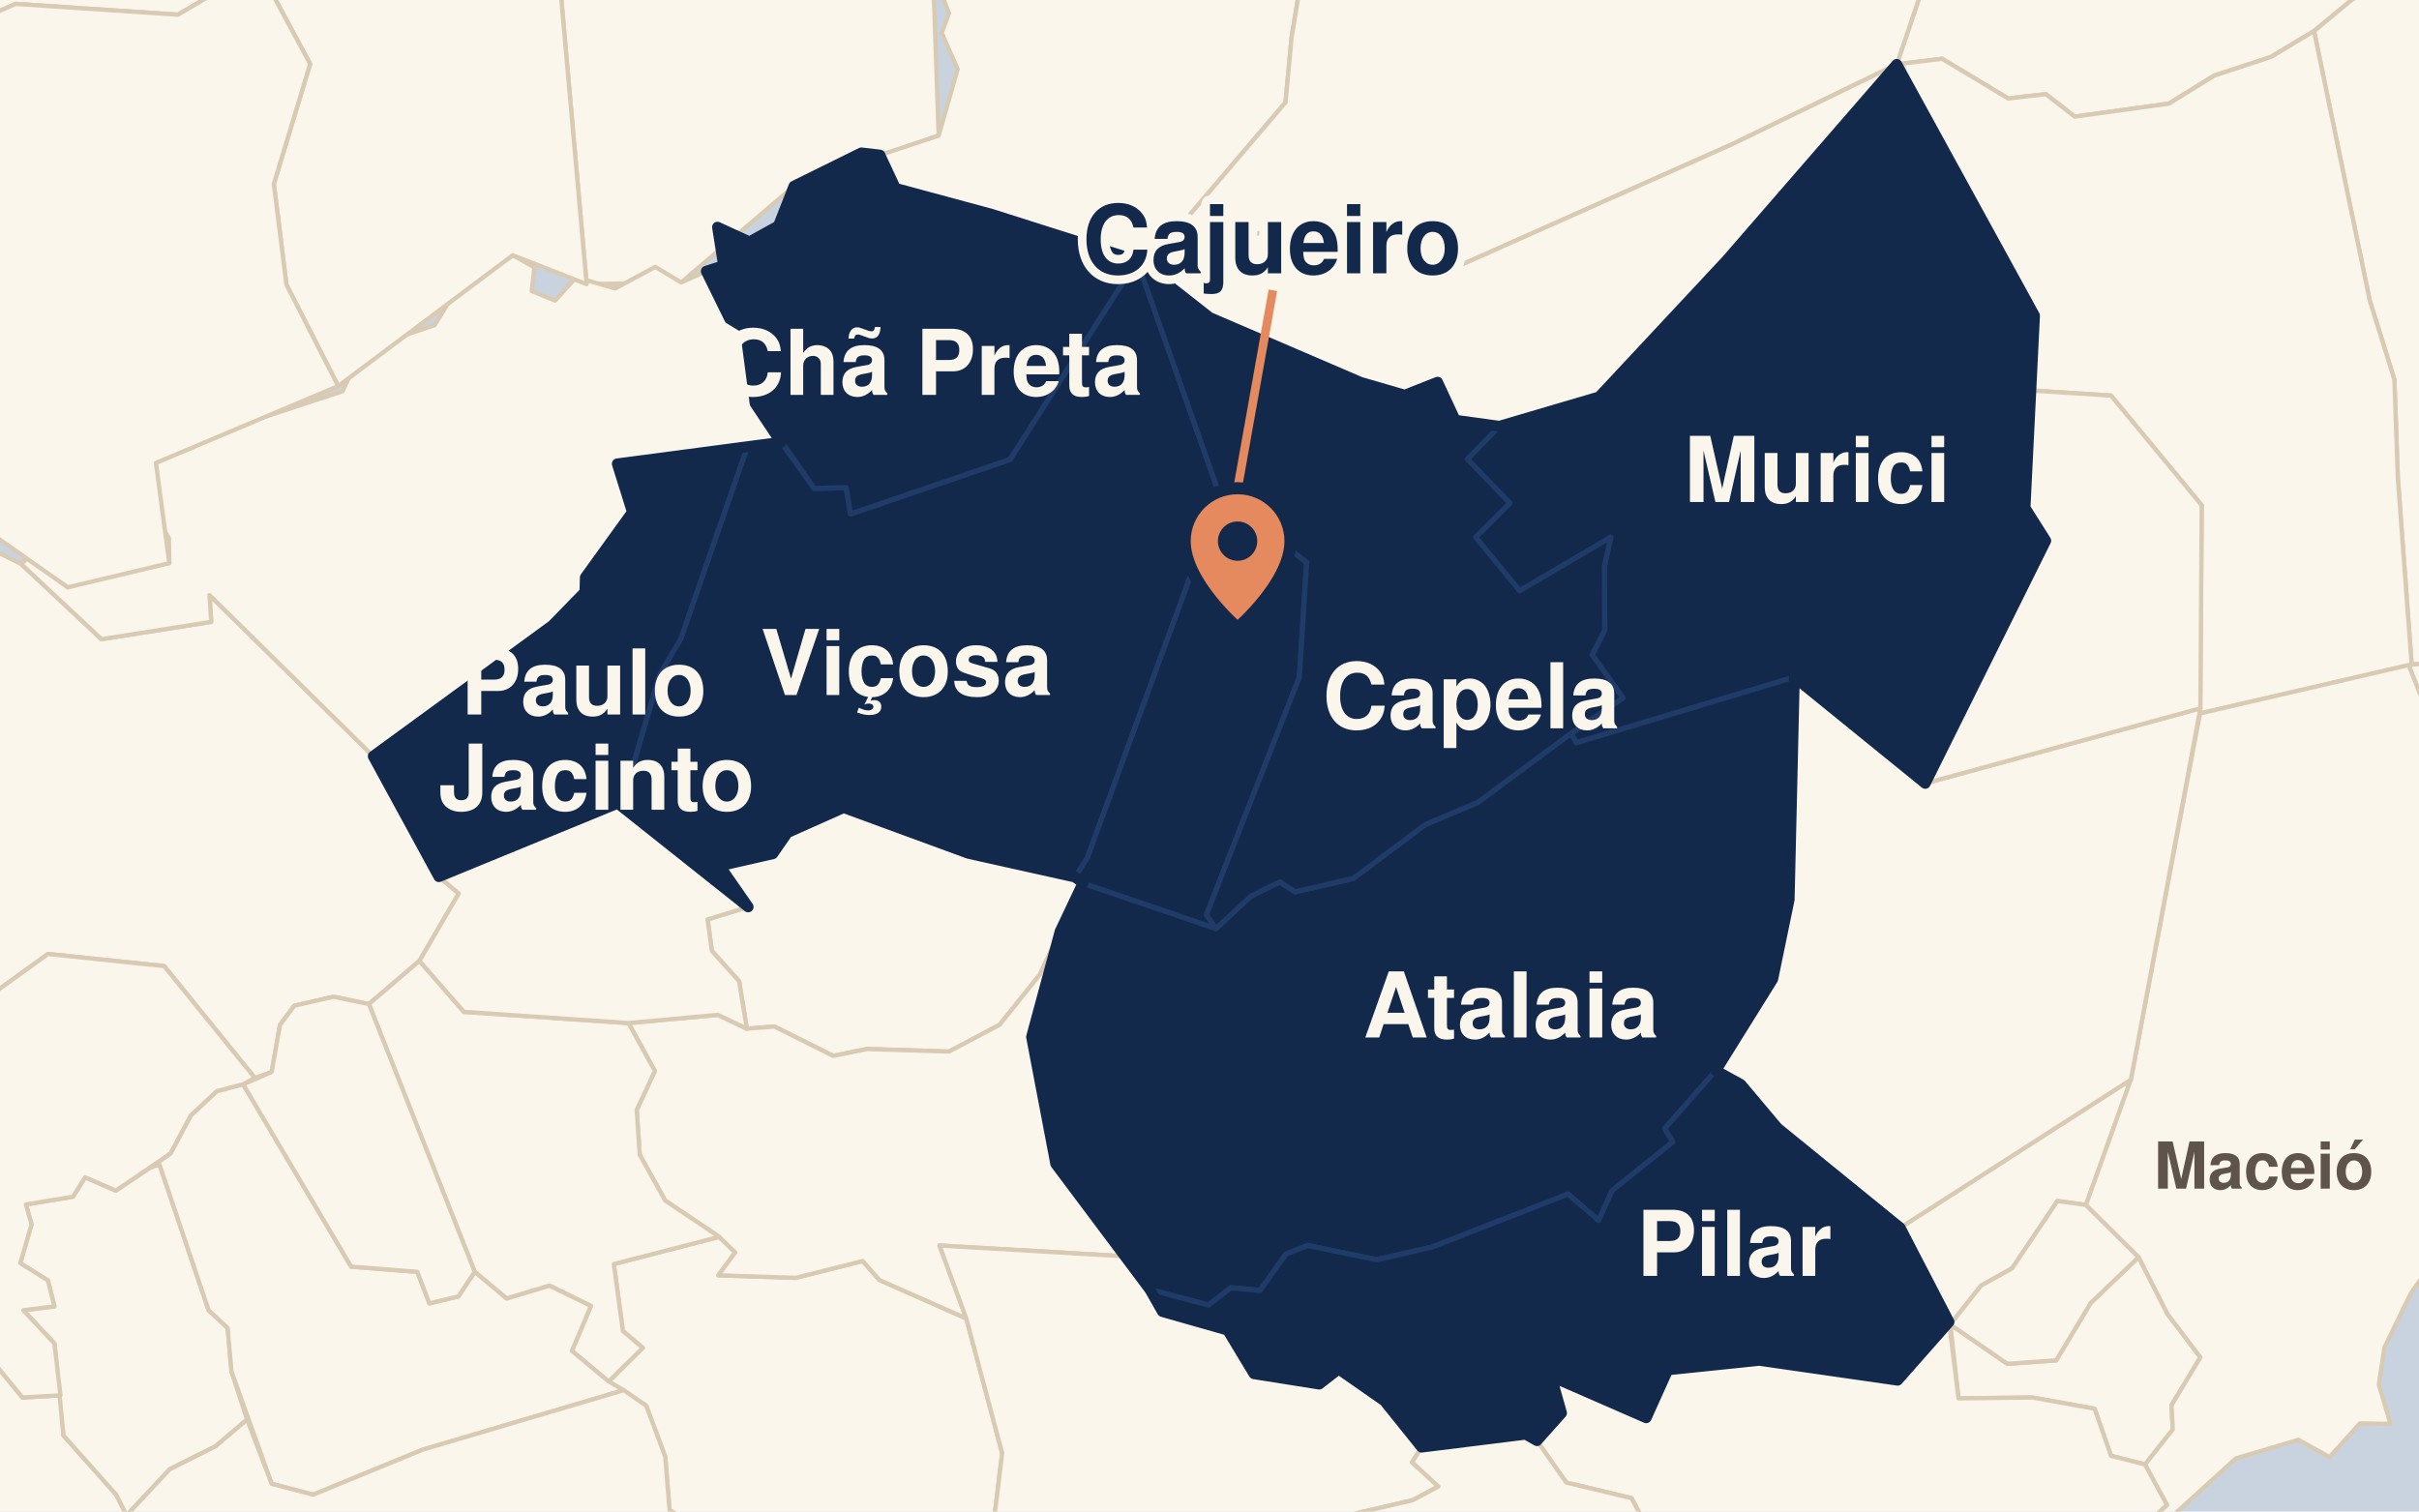
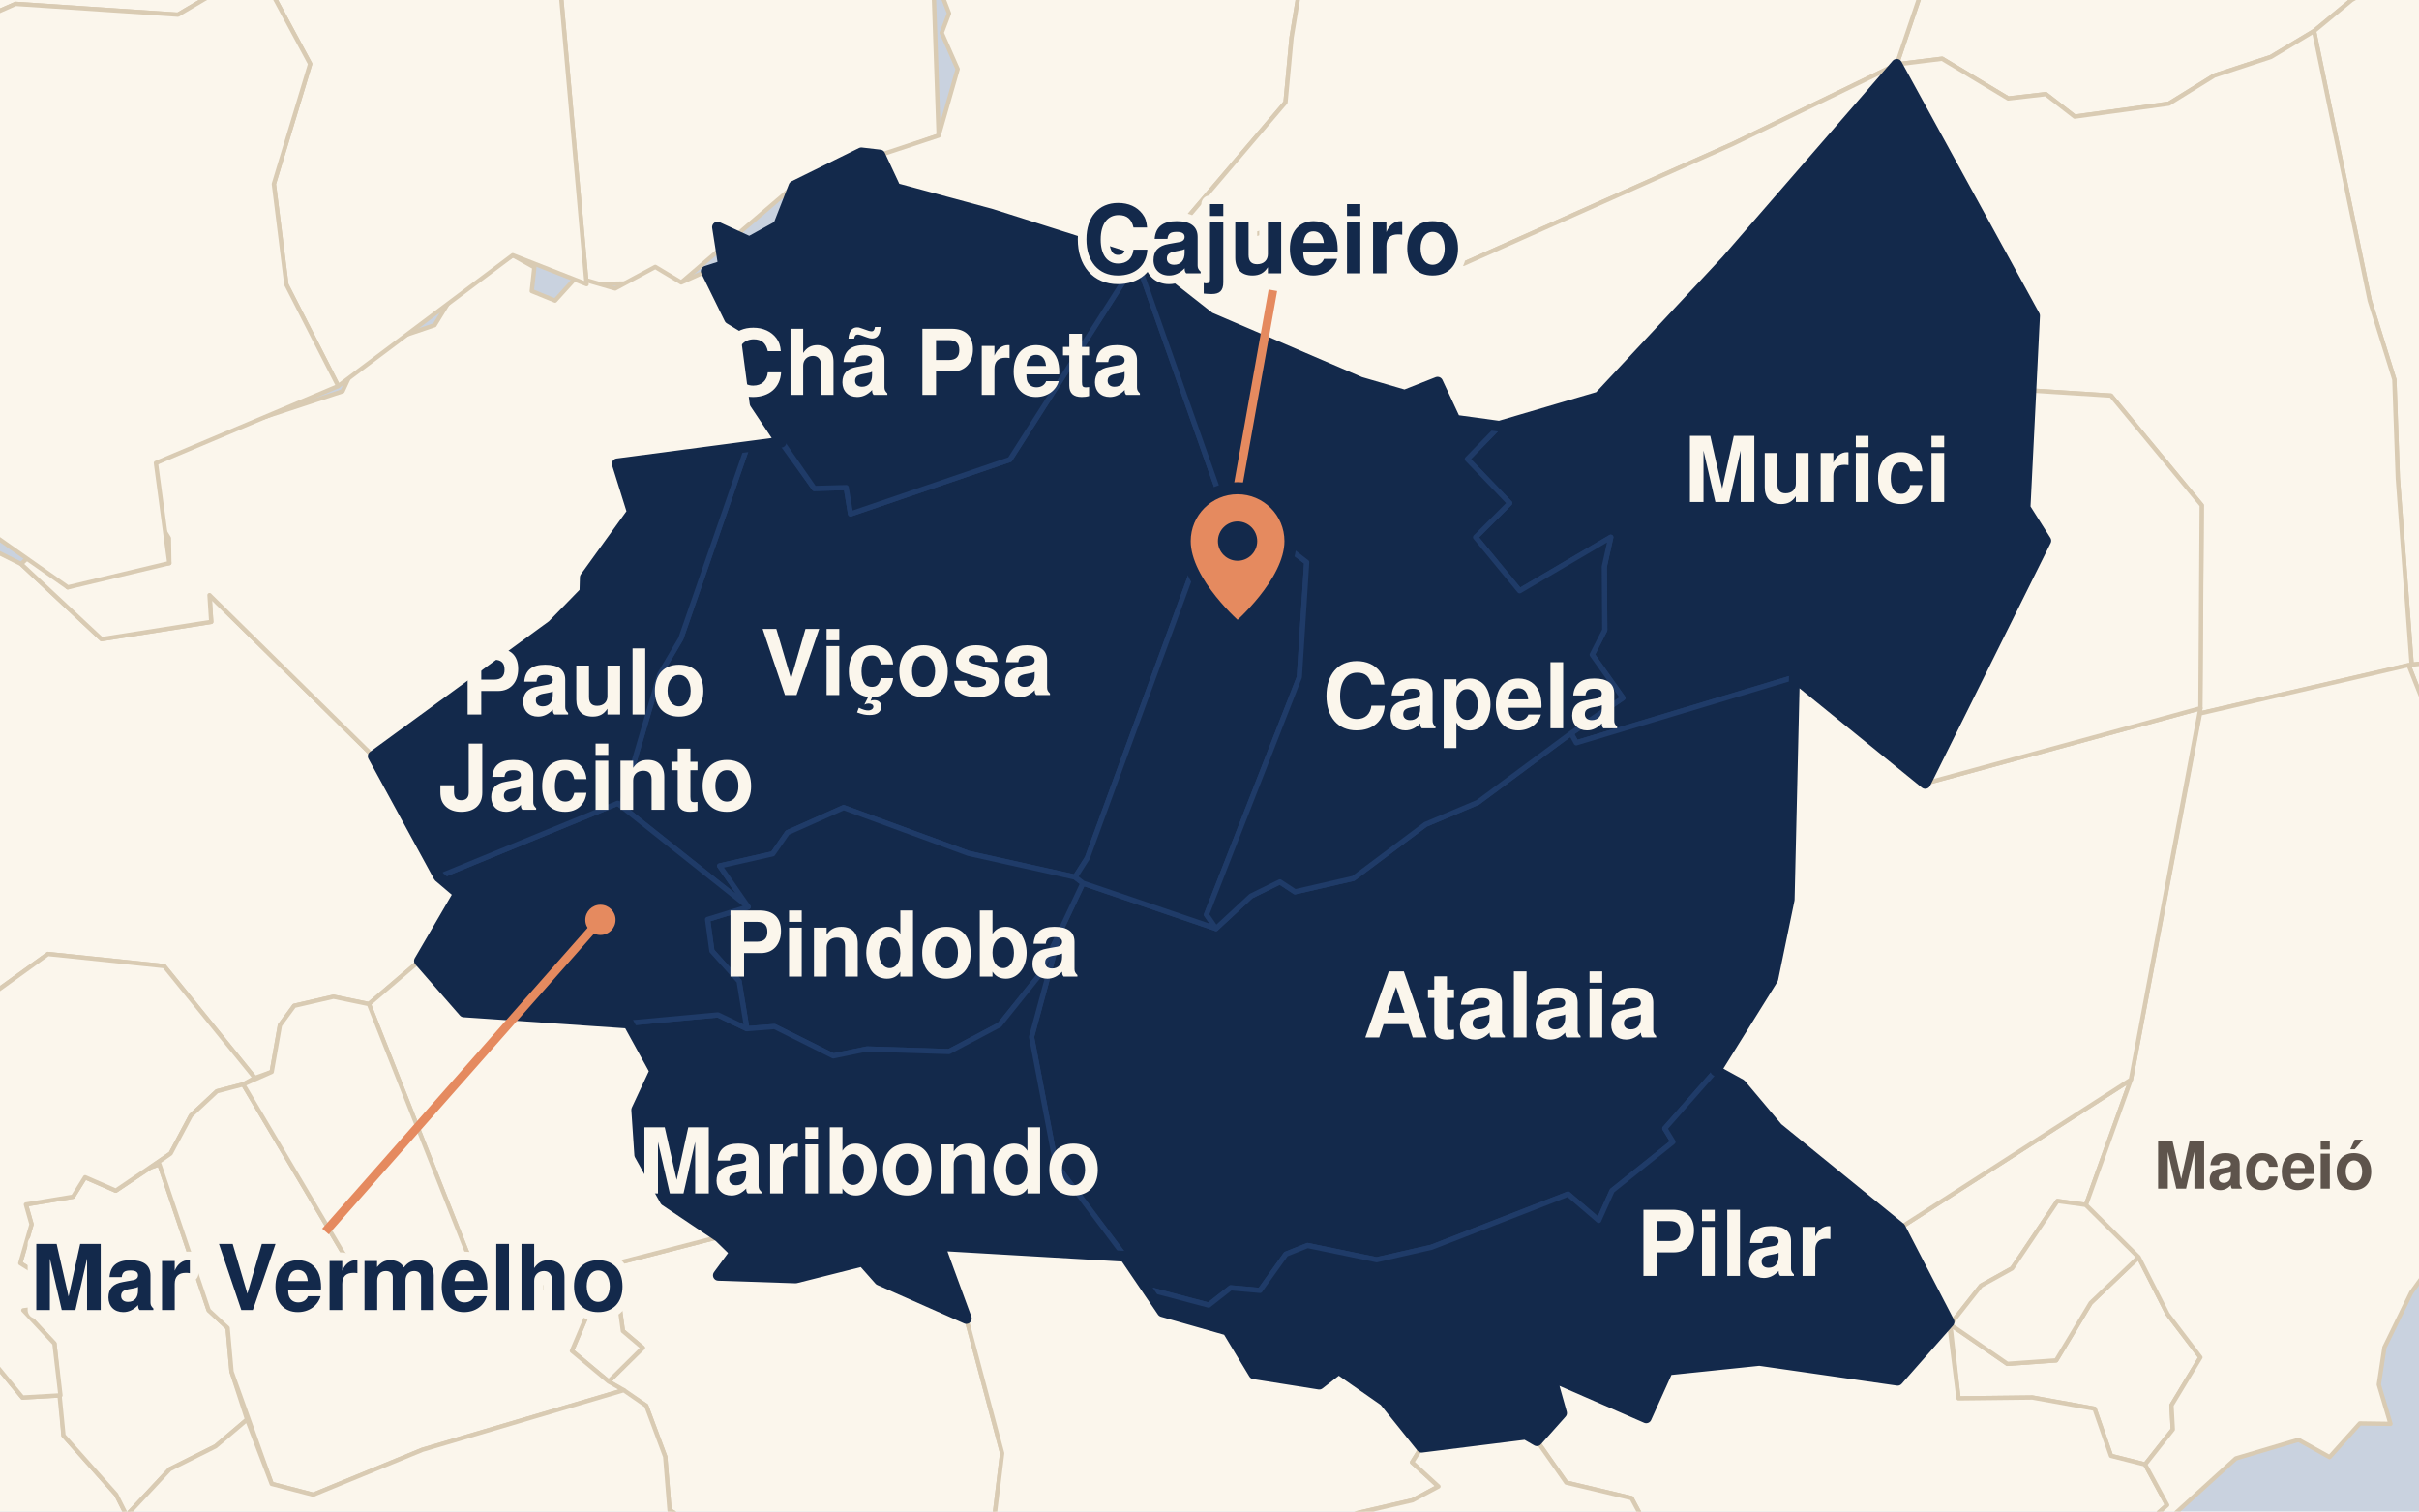
<svg xmlns="http://www.w3.org/2000/svg" viewBox="0 0 560 350" role="img" aria-labelledby="mapa-titulo-celular" preserveAspectRatio="xMidYMid slice" style="display:block;width:100%;height:100%;font-family:Archivo,'Helvetica Neue',Helvetica,sans-serif">
  <rect width="560" height="350" fill="#C9D2DF" />
  <g fill="#FBF6EC" stroke="#D9CBB3" stroke-width="1" stroke-linejoin="round">
    <path d="M41.2 3.4 3.6 0.9 -11.8 7.7 -11.7 -1.2 -10.4 -5.6 -7.5 -9.2 -2.3 -11.7 53.1 -12.0 59.0 -7.1Z" />
    <path d="M232.0 336.5 228.9 362.0 186.6 362.0 182.4 358.8 177.3 358.3 176.8 362.0 171.1 362.0 171.0 358.7 155.0 349.7 154.0 337.3 149.6 325.5 140.9 319.9 148.8 312.1 144.2 308.2 142.1 292.7 166.5 286.4 170.2 290.0 166.3 295.3 184.2 295.9 199.7 292.0 203.6 296.4 223.7 305.3Z" />
    <path d="M231.3 -8.3 216.0 -6.5 217.3 31.4 183.8 43.1 157.7 65.4 135.8 65.8 128.9 -12.0 234.3 -12.0Z" />
-     <path d="M250.7 204.5 240.7 225.7 231.4 237.3 219.7 243.5 200.7 242.9 192.9 244.5 179.3 237.7 172.9 238.2 171.1 227.2 164.8 220.2 163.8 212.9 173.2 210.0 166.6 200.5 178.9 197.7 182.3 192.8 195.3 187.0 224.2 197.6 248.9 203.1Z" />
    <path d="M14.7 332.4 26.9 346.1 29.3 350.9 29.2 359.4 30.5 362.0 -1.2 361.9 -4.5 361.0 -7.5 359.2 -10.4 355.6 -11.7 351.2 -11.8 316.1 -3.9 312.5 5.2 323.6 14.0 323.1Z" />
    <path d="M565.2 -7.2 556.5 -6.8 544.4 0.0 535.7 7.2 525.7 13.2 512.6 17.5 502.1 24.0 480.3 27.0 473.6 21.8 464.9 22.8 449.6 13.6 439.1 14.9 448.2 -12.0 554.2 -12.0 558.2 -8.2 567.3 -9.4 569.1 -7.6 570.9 -4.5Z" />
    <path d="M23.5 148.0 48.9 144.0 48.5 137.8 86.4 175.1 101.6 203.0 106.2 206.9 97.1 222.5 85.4 232.5 77.2 230.8 68.1 232.9 64.8 237.4 62.9 248.2 59.0 249.6 38.0 223.7 11.1 220.9 -4.7 232.3 -11.8 229.7 -11.8 120.0 -6.8 120.2 -0.9 127.7 4.9 130.6Z" />
    <path d="M168.9 73.8 172.5 76.0 174.8 93.4 180.8 102.4 142.9 107.4 146.4 118.6 135.5 133.7 135.4 137.1 127.9 144.8 87.1 175.2 86.4 175.1 48.5 137.8 48.9 144.0 23.5 148.0 4.9 130.6 8.1 127.5 15.7 136.0 24.5 132.4 39.2 130.4 39.1 124.6 34.6 117.3 36.1 107.2 47.1 101.2 79.3 90.6 86.1 75.9 92.6 78.0 100.6 75.3 104.9 68.3 118.7 59.1 123.7 61.9 123.1 67.4 128.5 69.6 133.4 64.2 142.4 66.8 151.7 61.8 157.7 65.4 163.5 62.8Z" />
    <path d="M118.7 59.1 78.3 89.4 66.3 65.9 63.4 42.6 71.8 14.8 60.7 -5.8 78.5 -12.0 128.9 -12.0 135.8 65.8Z" />
    <path d="M299.0 8.7 297.6 23.7 271.8 54.0 263.2 60.3 229.5 49.6 207.3 43.6 203.7 35.9 217.3 31.4 221.7 16.0 218.0 7.6 219.7 3.1 216.0 -6.5 231.3 -8.3 233.9 -5.9 238.9 -12.0 302.4 -12.0Z" />
    <path d="M558.3 153.9 555.1 110.7 554.3 87.9 548.6 69.6 535.7 7.2 544.4 0.0 556.5 -6.8 565.2 -7.2 570.9 -4.5 571.8 -0.0 571.8 152.4Z" />
-     <path d="M217.5 288.4 223.7 305.3 203.6 296.4 199.7 292.0 184.2 295.9 166.3 295.3 170.2 290.0 166.5 286.4 154.0 278.0 148.1 267.4 147.4 257.0 151.6 248.0 145.5 236.9 166.2 235.0 172.9 238.2 179.3 237.7 192.9 244.5 200.7 242.9 219.7 243.5 231.4 237.3 240.7 225.7 245.4 215.7 238.8 240.1 244.4 269.5 260.4 290.9Z" />
    <path d="M476.3 278.1 465.8 293.7 458.6 297.7 451.5 306.7 439.9 284.3 493.3 250.0 482.9 279.0Z" />
    <path d="M570.4 170.6 564.0 170.5 557.6 154.0 571.8 152.4 571.8 171.2Z" />
    <path d="M49.9 334.9 39.3 340.2 29.3 350.9 26.9 346.1 14.7 332.4 12.6 311.1 5.4 303.4 12.6 302.5 11.1 296.5 4.7 292.5 7.3 283.5 6.0 278.9 16.9 277.1 19.7 272.6 26.8 275.7 34.9 270.3 36.9 269.6 48.3 303.4 52.7 307.5 53.6 317.6 57.2 328.7Z" />
    <path d="M488.7 337.1 484.9 326.2 470.5 323.6 453.4 323.8 451.5 306.7 464.7 315.8 476.0 315.0 484.0 301.7 495.1 291.1 501.8 304.3 509.4 314.3 502.7 325.4 503.0 331.0 496.6 339.1Z" />
    <path d="M56.3 251.1 50.2 252.7 44.2 258.3 39.5 267.1 26.8 275.7 19.7 272.6 16.9 277.1 6.0 278.9 7.3 283.5 4.7 292.5 11.1 296.5 12.6 302.5 5.4 303.4 12.6 311.1 14.0 323.1 5.2 323.6 -3.9 312.5 -11.8 316.1 -11.8 229.7 -4.7 232.3 11.1 220.9 38.0 223.7 59.0 249.6Z" />
    <path d="M548.6 69.6 554.3 87.9 555.1 110.7 558.3 153.9 509.3 165.2 509.7 117.0 488.7 91.6 469.9 90.4 471.0 73.1 439.1 14.9 449.6 13.6 464.9 22.8 473.6 21.8 480.3 27.0 502.1 24.0 512.6 17.5 525.7 13.2 535.7 7.2Z" />
    <path d="M439.1 14.9 401.2 33.3 338.8 61.1 333.2 55.1 322.7 52.8 309.5 57.5 295.5 52.8 280.7 57.2 263.2 60.3 271.8 54.0 297.6 23.7 299.0 8.7 302.4 -12.0 448.2 -12.0Z" />
    <path d="M501.7 348.5 493.6 355.7 494.6 358.6 491.5 362.0 380.7 362.0 380.8 352.7 377.7 346.9 362.6 343.3 355.8 333.6 361.5 327.2 359.1 318.7 381.1 328.3 386.1 317.2 407.3 315.0 439.3 319.6 451.2 306.1 453.4 323.8 470.5 323.6 484.9 326.2 488.7 337.1 496.6 339.1Z" />
    <path d="M142.1 292.7 144.2 308.2 148.8 312.1 140.9 319.9 132.4 312.8 136.8 302.4 127.2 297.7 117.3 300.7 109.9 294.5 85.4 232.5 97.1 222.5 107.4 234.3 145.5 236.9 151.6 248.0 147.4 257.0 148.1 267.4 154.0 278.0 166.5 286.4Z" />
    <path d="M495.1 291.1 484.0 301.7 476.0 315.0 464.7 315.8 451.5 306.7 458.6 297.7 465.8 293.7 476.3 278.1 482.9 279.0Z" />
    <path d="M570.7 285.5 564.6 290.4 558.2 299.3 552.0 312.0 550.7 320.6 553.4 329.7 546.3 329.6 539.3 337.4 532.1 333.4 517.6 337.7 494.6 358.6 493.6 355.7 501.7 348.5 496.6 339.1 503.0 331.0 502.7 325.4 509.4 314.3 501.8 304.3 495.1 291.1 482.9 279.0 493.3 250.0 509.3 165.2 557.6 154.0 571.8 189.8 571.8 283.9Z" />
    <path d="M60.7 -5.8 71.8 14.8 63.4 42.6 66.3 65.9 78.3 89.4 36.1 107.2 39.2 130.4 15.7 136.0 -6.8 120.2 -11.8 118.4 -11.8 7.7 3.6 0.9 41.2 3.4 59.0 -7.1Z" />
    <path d="M445.7 181.4 509.4 164.0 493.3 250.0 439.9 284.3 411.5 261.2 403.0 251.1 397.2 247.9 410.4 226.7 414.2 208.3 415.4 156.8Z" />
    <path d="M81.3 293.3 96.6 294.5 99.4 301.8 106.1 300.2 109.9 294.5 117.3 300.7 127.2 297.7 136.8 302.4 132.4 312.8 140.9 319.9 144.4 321.9 97.8 335.7 72.5 346.1 62.9 343.6 53.6 317.6 52.7 307.5 48.3 303.4 36.9 269.6 34.9 270.3 39.5 267.1 44.2 258.3 50.2 252.7 56.3 251.1Z" />
    <path d="M326.9 338.6 333.0 344.2 327.0 347.4 268.1 361.0 267.8 362.0 228.9 362.0 232.0 336.5 223.7 305.3 217.5 288.4 260.4 290.9 266.2 298.6 269.1 303.7 284.2 308.0 290.3 318.1 305.4 320.5 309.9 317.0 320.5 324.4 329.1 335.1Z" />
    <path d="M109.9 294.5 106.1 300.2 99.4 301.8 96.6 294.5 81.3 293.3 56.3 251.1 62.9 248.2 64.8 237.4 68.1 232.9 77.2 230.8 85.4 232.5Z" />
-     <path d="M173.2 210.0 163.8 212.9 164.8 220.2 171.1 227.2 172.9 238.2 166.2 235.0 145.5 236.9 107.4 234.3 97.1 222.5 106.2 206.9 101.6 203.0 143.0 186.0Z" />
    <path d="M29.2 359.4 29.3 350.9 39.3 340.2 49.9 334.9 57.2 328.7 62.9 343.6 72.5 346.1 97.8 335.7 144.4 321.9 149.6 325.5 154.0 337.3 155.0 349.7 171.0 358.7 171.1 362.0 30.5 362.0Z" />
    <path d="M336.9 97.3 332.8 88.5 325.2 91.5 314.9 88.5 280.0 73.5 263.2 60.3 280.7 57.2 295.5 52.8 309.5 57.5 322.7 52.8 333.2 55.1 338.8 61.1 401.2 33.3 439.1 14.9 399.7 60.3 370.2 91.9 347.1 98.7Z" />
    <path d="M268.1 361.0 327.0 347.4 333.0 344.2 326.9 338.6 329.1 335.1 353.2 332.1 355.8 333.6 362.6 343.3 377.7 346.9 380.8 352.7 380.7 362.0 267.8 362.0Z" />
    <path d="M473.6 125.2 468.8 117.6 469.9 90.4 488.7 91.6 509.7 117.0 509.4 164.0 445.7 181.4Z" />
  </g>
  <g fill="#13294B" stroke="#1F3B68" stroke-width="1.2" stroke-linejoin="round">
    <path d="M445.7 181.4 415.4 156.8 364.9 172.0 363.7 169.8 375.7 161.6 368.6 151.6 371.5 145.9 371.4 131.2 372.9 124.4 351.8 136.8 341.6 124.4 349.5 116.5 339.7 106.3 347.1 98.7 370.2 91.9 399.7 60.3 439.1 14.9 471.0 73.1 468.8 117.6 473.6 125.2Z" />
    <path d="M282.4 114.8 251.7 198.7 248.9 203.1 224.2 197.6 195.3 187.0 182.3 192.8 178.9 197.7 166.6 200.5 173.2 210.0 143.8 186.6 152.7 156.2 157.6 147.9 172.9 103.7 180.8 102.4 188.5 113.1 195.9 112.9 196.9 119.0 233.8 106.4 263.2 60.3Z" />
    <path d="M415.4 156.8 414.2 208.3 410.4 226.7 397.2 247.9 385.4 261.3 387.3 264.4 373.2 275.7 370.1 282.6 363.0 276.5 331.4 288.8 318.7 291.7 302.7 288.4 297.7 290.4 291.7 298.8 284.9 298.2 279.8 302.2 266.2 298.6 244.4 269.5 238.8 240.1 245.4 215.7 250.7 204.5 281.5 215.0 289.6 207.5 296.3 204.2 299.8 206.5 313.3 203.4 330.0 190.9 342.1 185.8 363.7 169.8 364.9 172.0Z" />
+     <path d="M248.9 203.1 250.7 204.5 240.7 225.7 231.4 237.3 219.7 243.5 200.7 242.9 192.9 244.5 179.3 237.7 172.9 238.2 171.1 227.2 164.8 220.2 163.8 212.9 173.2 210.0 166.6 200.5 178.9 197.7 182.3 192.8 195.3 187.0 224.2 197.6Z" />
    <path d="M281.5 215.0 250.7 204.5 248.9 203.1 251.7 198.7 282.4 114.8 302.5 130.2 300.8 156.8 279.3 211.8Z" />
+     <path d="M260.4 290.9 217.5 288.4 223.7 305.3 203.6 296.4 199.7 292.0 184.2 295.9 166.3 295.3 170.2 290.0 166.5 286.4 154.0 278.0 148.1 267.4 147.4 257.0 151.6 248.0 145.5 236.9 166.2 235.0 172.9 238.2 179.3 237.7 192.9 244.5 200.7 242.9 219.7 243.5 231.4 237.3 240.7 225.7 245.4 215.7 238.8 240.1 244.4 269.5Z" />
    <path d="M203.7 35.9 207.3 43.6 229.5 49.6 263.2 60.3 233.8 106.4 196.9 119.0 195.9 112.9 188.5 113.1 174.8 93.4 172.5 76.0 168.9 73.8 163.5 62.8 167.5 61.5 166.1 52.6 173.5 56.0 180.2 52.3 183.8 43.1 199.4 35.4Z" />
    <path d="M439.9 284.3 451.2 306.1 439.3 319.6 407.3 315.0 386.1 317.2 381.1 328.3 359.1 318.7 361.5 327.2 355.8 333.6 353.2 332.1 329.1 335.1 320.5 324.4 309.9 317.0 305.4 320.5 290.3 318.1 284.2 308.0 269.1 303.7 266.2 298.6 279.8 302.2 284.9 298.2 291.7 298.8 297.7 290.4 302.7 288.4 318.7 291.7 331.4 288.8 363.0 276.5 370.1 282.6 373.2 275.7 387.3 264.4 385.4 261.3 397.2 247.9 403.0 251.1 411.5 261.2Z" />
+     <path d="M143.0 186.0 173.2 210.0 163.8 212.9 164.8 220.2 171.1 227.2 172.9 238.2 166.2 235.0 145.5 236.9 107.4 234.3 97.1 222.5 106.2 206.9 101.6 203.0Z" />
    <path d="M143.8 186.6 143.0 186.0 101.6 203.0 86.4 175.1 87.1 175.2 127.9 144.8 135.4 137.1 135.5 133.7 146.4 118.6 142.9 107.4 172.9 103.7 157.6 147.9 152.7 156.2Z" />
    <path d="M347.1 98.7 339.7 106.3 349.5 116.5 341.6 124.4 351.8 136.8 372.9 124.4 371.4 131.2 371.5 145.9 368.6 151.6 375.7 161.6 363.7 169.8 342.1 185.8 330.0 190.9 313.3 203.4 299.8 206.5 296.3 204.2 289.6 207.5 281.5 215.0 279.3 211.8 300.8 156.8 302.5 130.2 282.4 114.8 263.2 60.3 280.0 73.5 314.9 88.5 325.2 91.5 332.8 88.5 336.9 97.3Z" />
  </g>
-   <path d="M407.3 315.0 386.1 317.2 381.1 328.3 359.1 318.7 361.5 327.2 355.8 333.6 353.2 332.1 329.1 335.1 320.5 324.4 309.9 317.0 305.4 320.5 290.3 318.1 284.2 308.0 269.1 303.7 266.2 298.6 244.4 269.5 238.8 240.1 245.4 215.7 250.7 204.5 248.9 203.1 224.2 197.6 195.3 187.0 182.3 192.8 178.9 197.7 166.6 200.5 173.2 210.0 143.0 186.0 101.6 203.0 86.4 175.1 127.9 144.8 135.4 137.1 135.5 133.7 146.4 118.6 142.9 107.4 180.8 102.4 174.8 93.4 172.5 76.0 168.9 73.8 163.5 62.8 167.5 61.5 166.1 52.6 173.5 56.0 180.2 52.3 183.8 43.1 199.4 35.4 203.7 35.9 207.3 43.6 229.5 49.6 263.2 60.3 280.0 73.5 314.9 88.5 325.2 91.5 332.8 88.5 336.9 97.3 347.1 98.7 370.2 91.9 399.7 60.3 439.1 14.9 471.0 73.1 468.8 117.6 473.6 125.2 445.7 181.4 415.4 156.8 414.2 208.3 410.4 226.7 397.2 247.9 403.0 251.1 411.5 261.2 439.9 284.3 451.2 306.1 439.3 319.6Z" fill="none" stroke="#13294B" stroke-width="2.5" stroke-linejoin="round" />
+   <path d="M203.6 296.4 199.7 292.0 184.2 295.9 166.3 295.3 170.2 290.0 166.5 286.4 154.0 278.0 148.1 267.4 147.4 257.0 151.6 248.0 145.5 236.9 107.4 234.3 97.1 222.5 106.2 206.9 101.6 203.0 86.4 175.1 127.9 144.8 135.4 137.1 135.5 133.7 146.4 118.6 142.9 107.4 180.8 102.4 174.8 93.4 172.5 76.0 168.9 73.8 163.5 62.8 167.5 61.5 166.1 52.6 173.5 56.0 180.2 52.3 183.8 43.1 199.4 35.4 203.7 35.9 207.3 43.6 229.5 49.6 263.2 60.3 280.0 73.5 314.9 88.5 325.2 91.5 332.8 88.5 336.9 97.3 347.1 98.7 370.2 91.9 399.7 60.3 439.1 14.9 471.0 73.1 468.8 117.6 473.6 125.2 445.7 181.4 415.4 156.8 414.2 208.3 410.4 226.7 397.2 247.9 403.0 251.1 411.5 261.2 439.9 284.3 451.2 306.1 439.3 319.6 407.3 315.0 386.1 317.2 381.1 328.3 359.1 318.7 361.5 327.2 355.8 333.6 353.2 332.1 329.1 335.1 320.5 324.4 309.9 317.0 305.4 320.5 290.3 318.1 284.2 308.0 269.1 303.7 260.4 290.9 217.5 288.4 223.7 305.3Z" fill="none" stroke="#13294B" stroke-width="2.5" stroke-linejoin="round" />
  <g fill="#5E544C" font-size="15" font-weight="600" text-anchor="middle" style="font-stretch:75%">
    <text x="524.1" y="270.0" dominant-baseline="middle">Maceió</text>
  </g>
  <line x1="286.5" y1="113.1" x2="294.5" y2="68.2" stroke="#E58A5F" stroke-width="2" stroke-linecap="square" />
  <g transform="translate(265.5 107.8) scale(1.750)">
    <path d="M12 21.5s-7-6-7-11.5a7 7 0 0 1 14 0c0 5.5-7 11.5-7 11.5z" fill="#E58A5F" stroke="#13294B" stroke-width="1.6" />
    <circle cx="12" cy="10" r="2.6" fill="#13294B" />
  </g>
  <text x="294.5" y="55.6" dominant-baseline="middle" text-anchor="middle" font-size="22" font-weight="800" fill="#13294B" stroke="#FBF6EC" stroke-width="4" stroke-linejoin="round" paint-order="stroke" style="font-stretch:75%">Cajueiro</text>
  <g fill="#FBF6EC" font-size="21" font-weight="700" text-anchor="middle" style="font-stretch:75%">
    <text x="420.7" y="108.9" dominant-baseline="middle">Murici</text>
    <text x="209.9" y="153.6" dominant-baseline="middle">Viçosa</text>
    <text x="349.8" y="232.9" dominant-baseline="middle">Atalaia</text>
+     <text x="208.8" y="218.8" dominant-baseline="middle">Pindoba</text>
+     <text x="201.4" y="269.0" dominant-baseline="middle">Maribondo</text>
    <text x="215.5" y="84.1" dominant-baseline="middle">Chã Preta</text>
    <text x="401.5" y="288.1" dominant-baseline="middle">Pilar</text>
    <text x="138.1" y="168.6">
      <tspan x="138.1" dy="-0.15em">Paulo</tspan>
      <tspan x="138.1" dy="1.05em">Jacinto</tspan>
    </text>
    <text x="340.6" y="161.3" dominant-baseline="middle">Capela</text>
  </g>
+   <line x1="139.0" y1="213.0" x2="76.0" y2="284.4" stroke="#E58A5F" stroke-width="2" stroke-linecap="square" />
+   <circle cx="139.0" cy="213.0" r="3.5" fill="#E58A5F" />
+   <text x="76.0" y="296.0" dominant-baseline="middle" text-anchor="middle" font-size="21" font-weight="700" fill="#13294B" stroke="#FBF6EC" stroke-width="4" stroke-linejoin="round" paint-order="stroke" style="font-stretch:75%">Mar Vermelho</text>
</svg>
